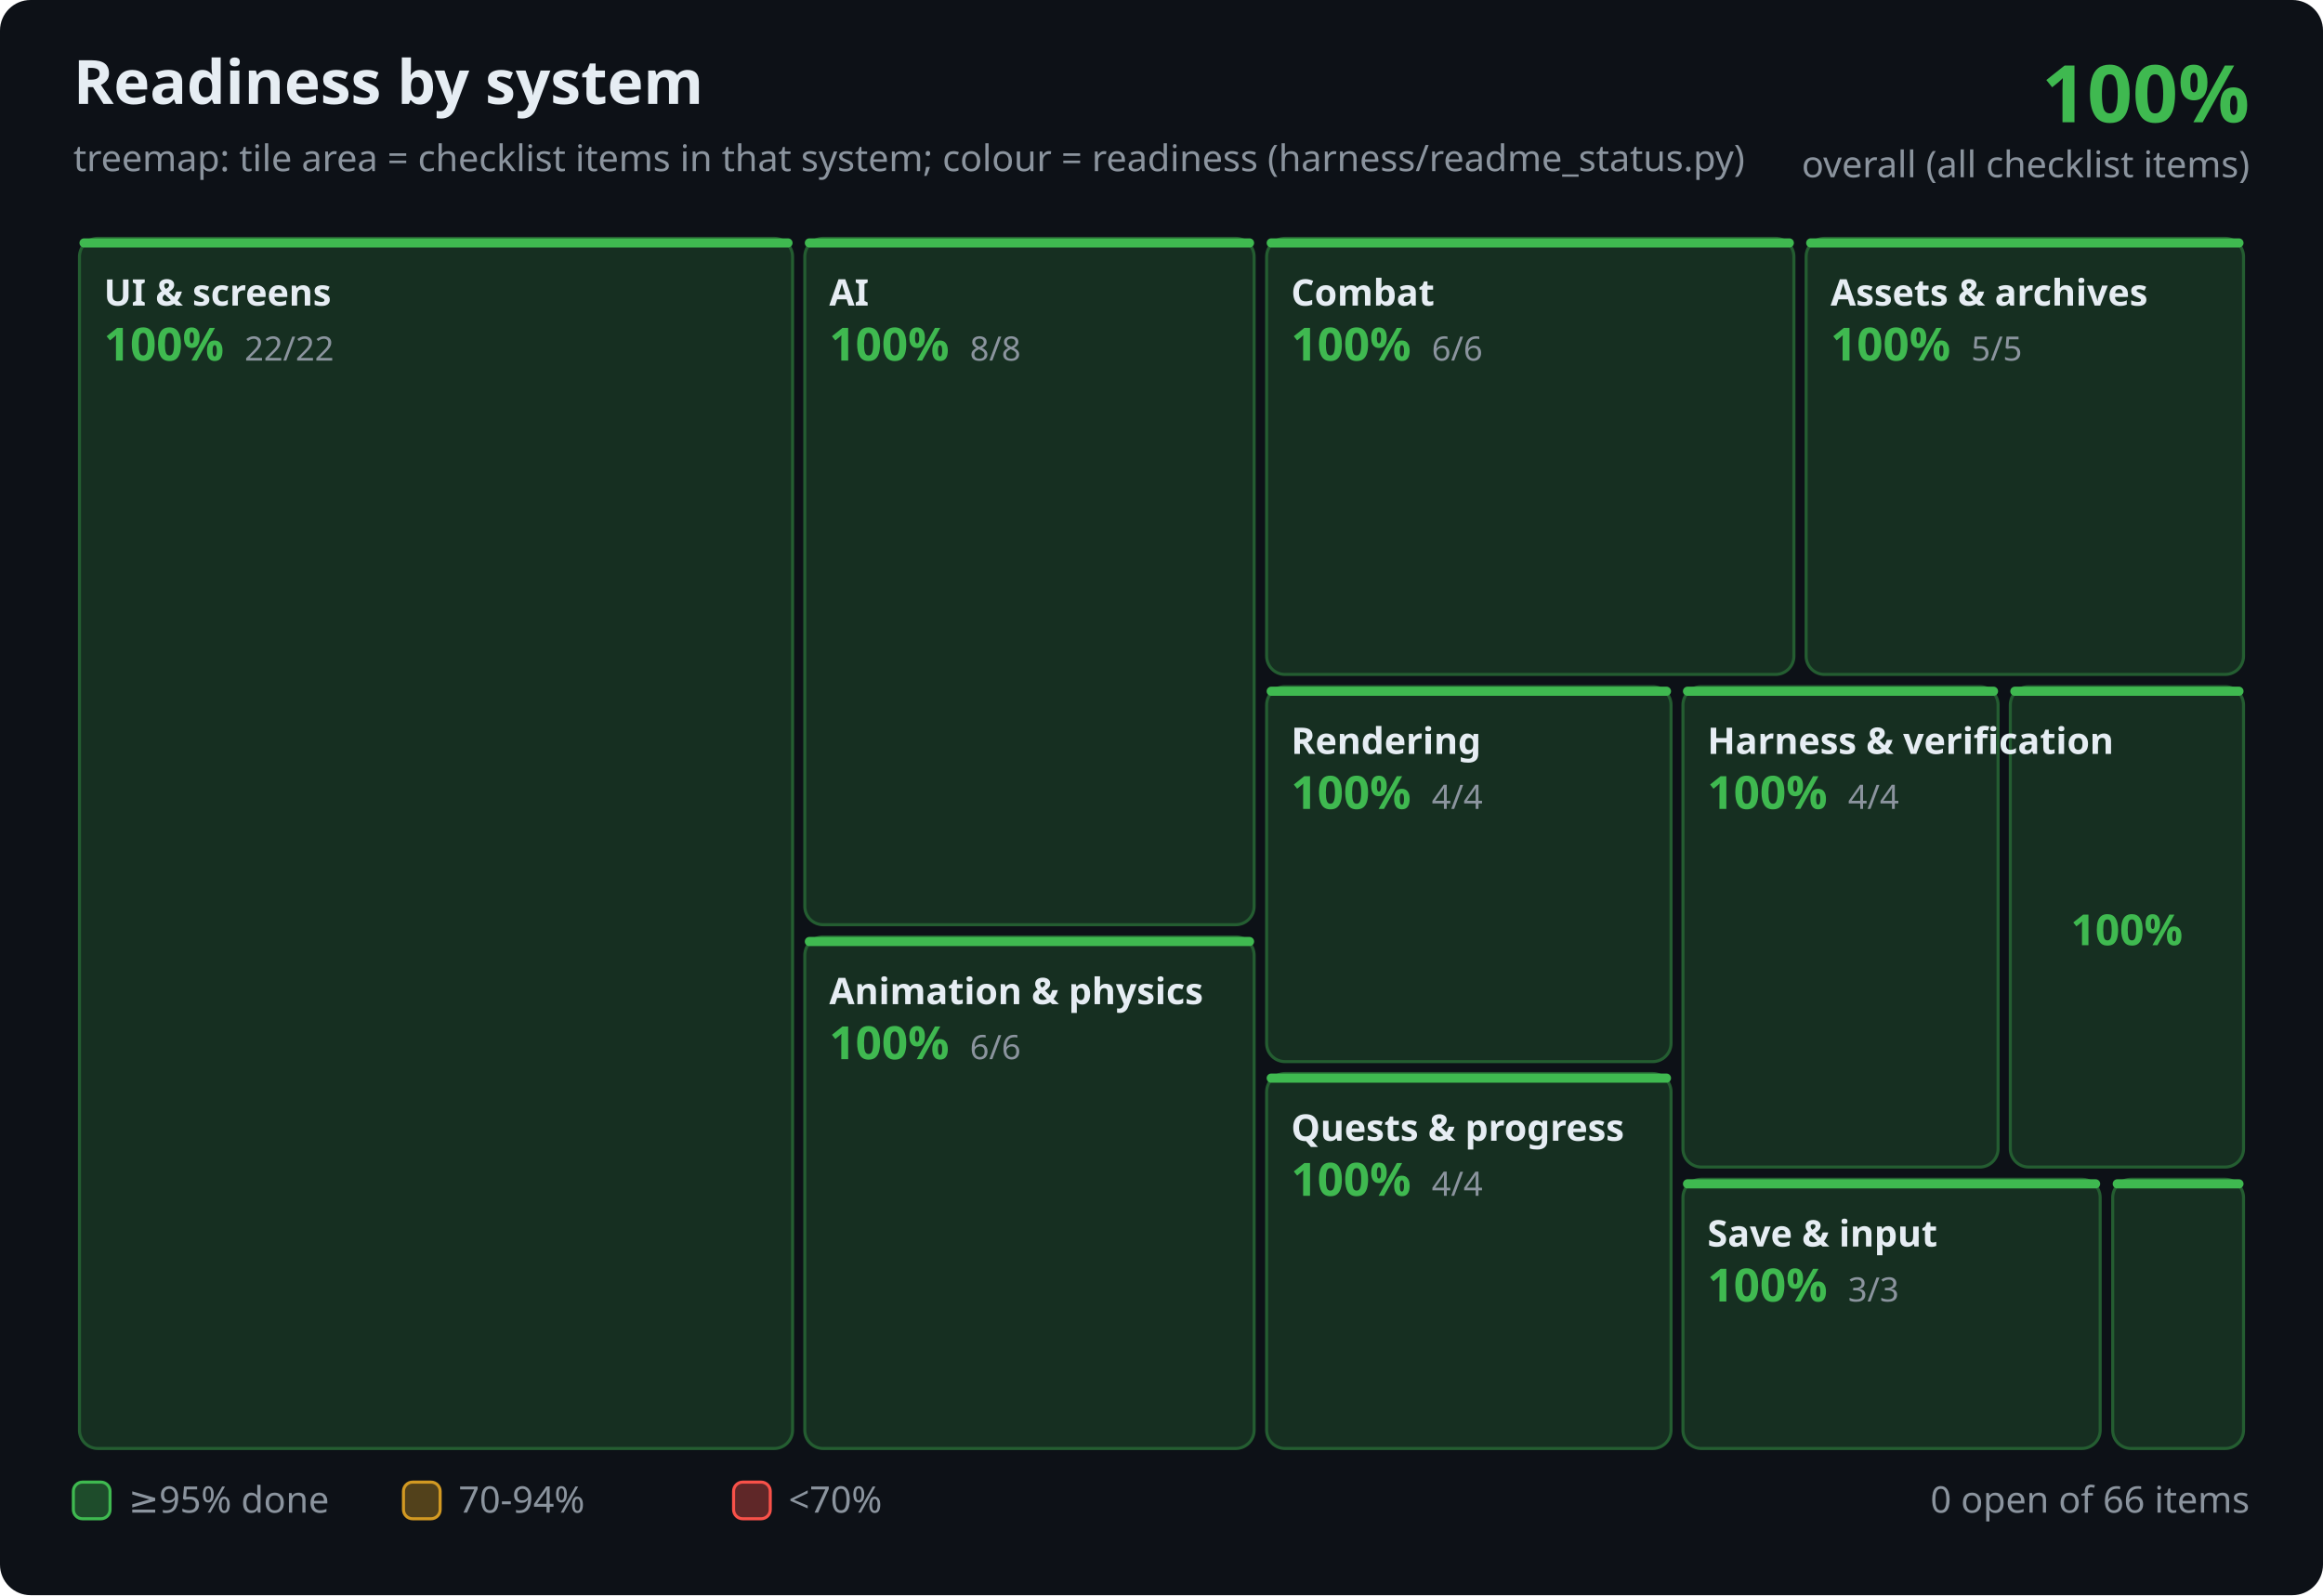
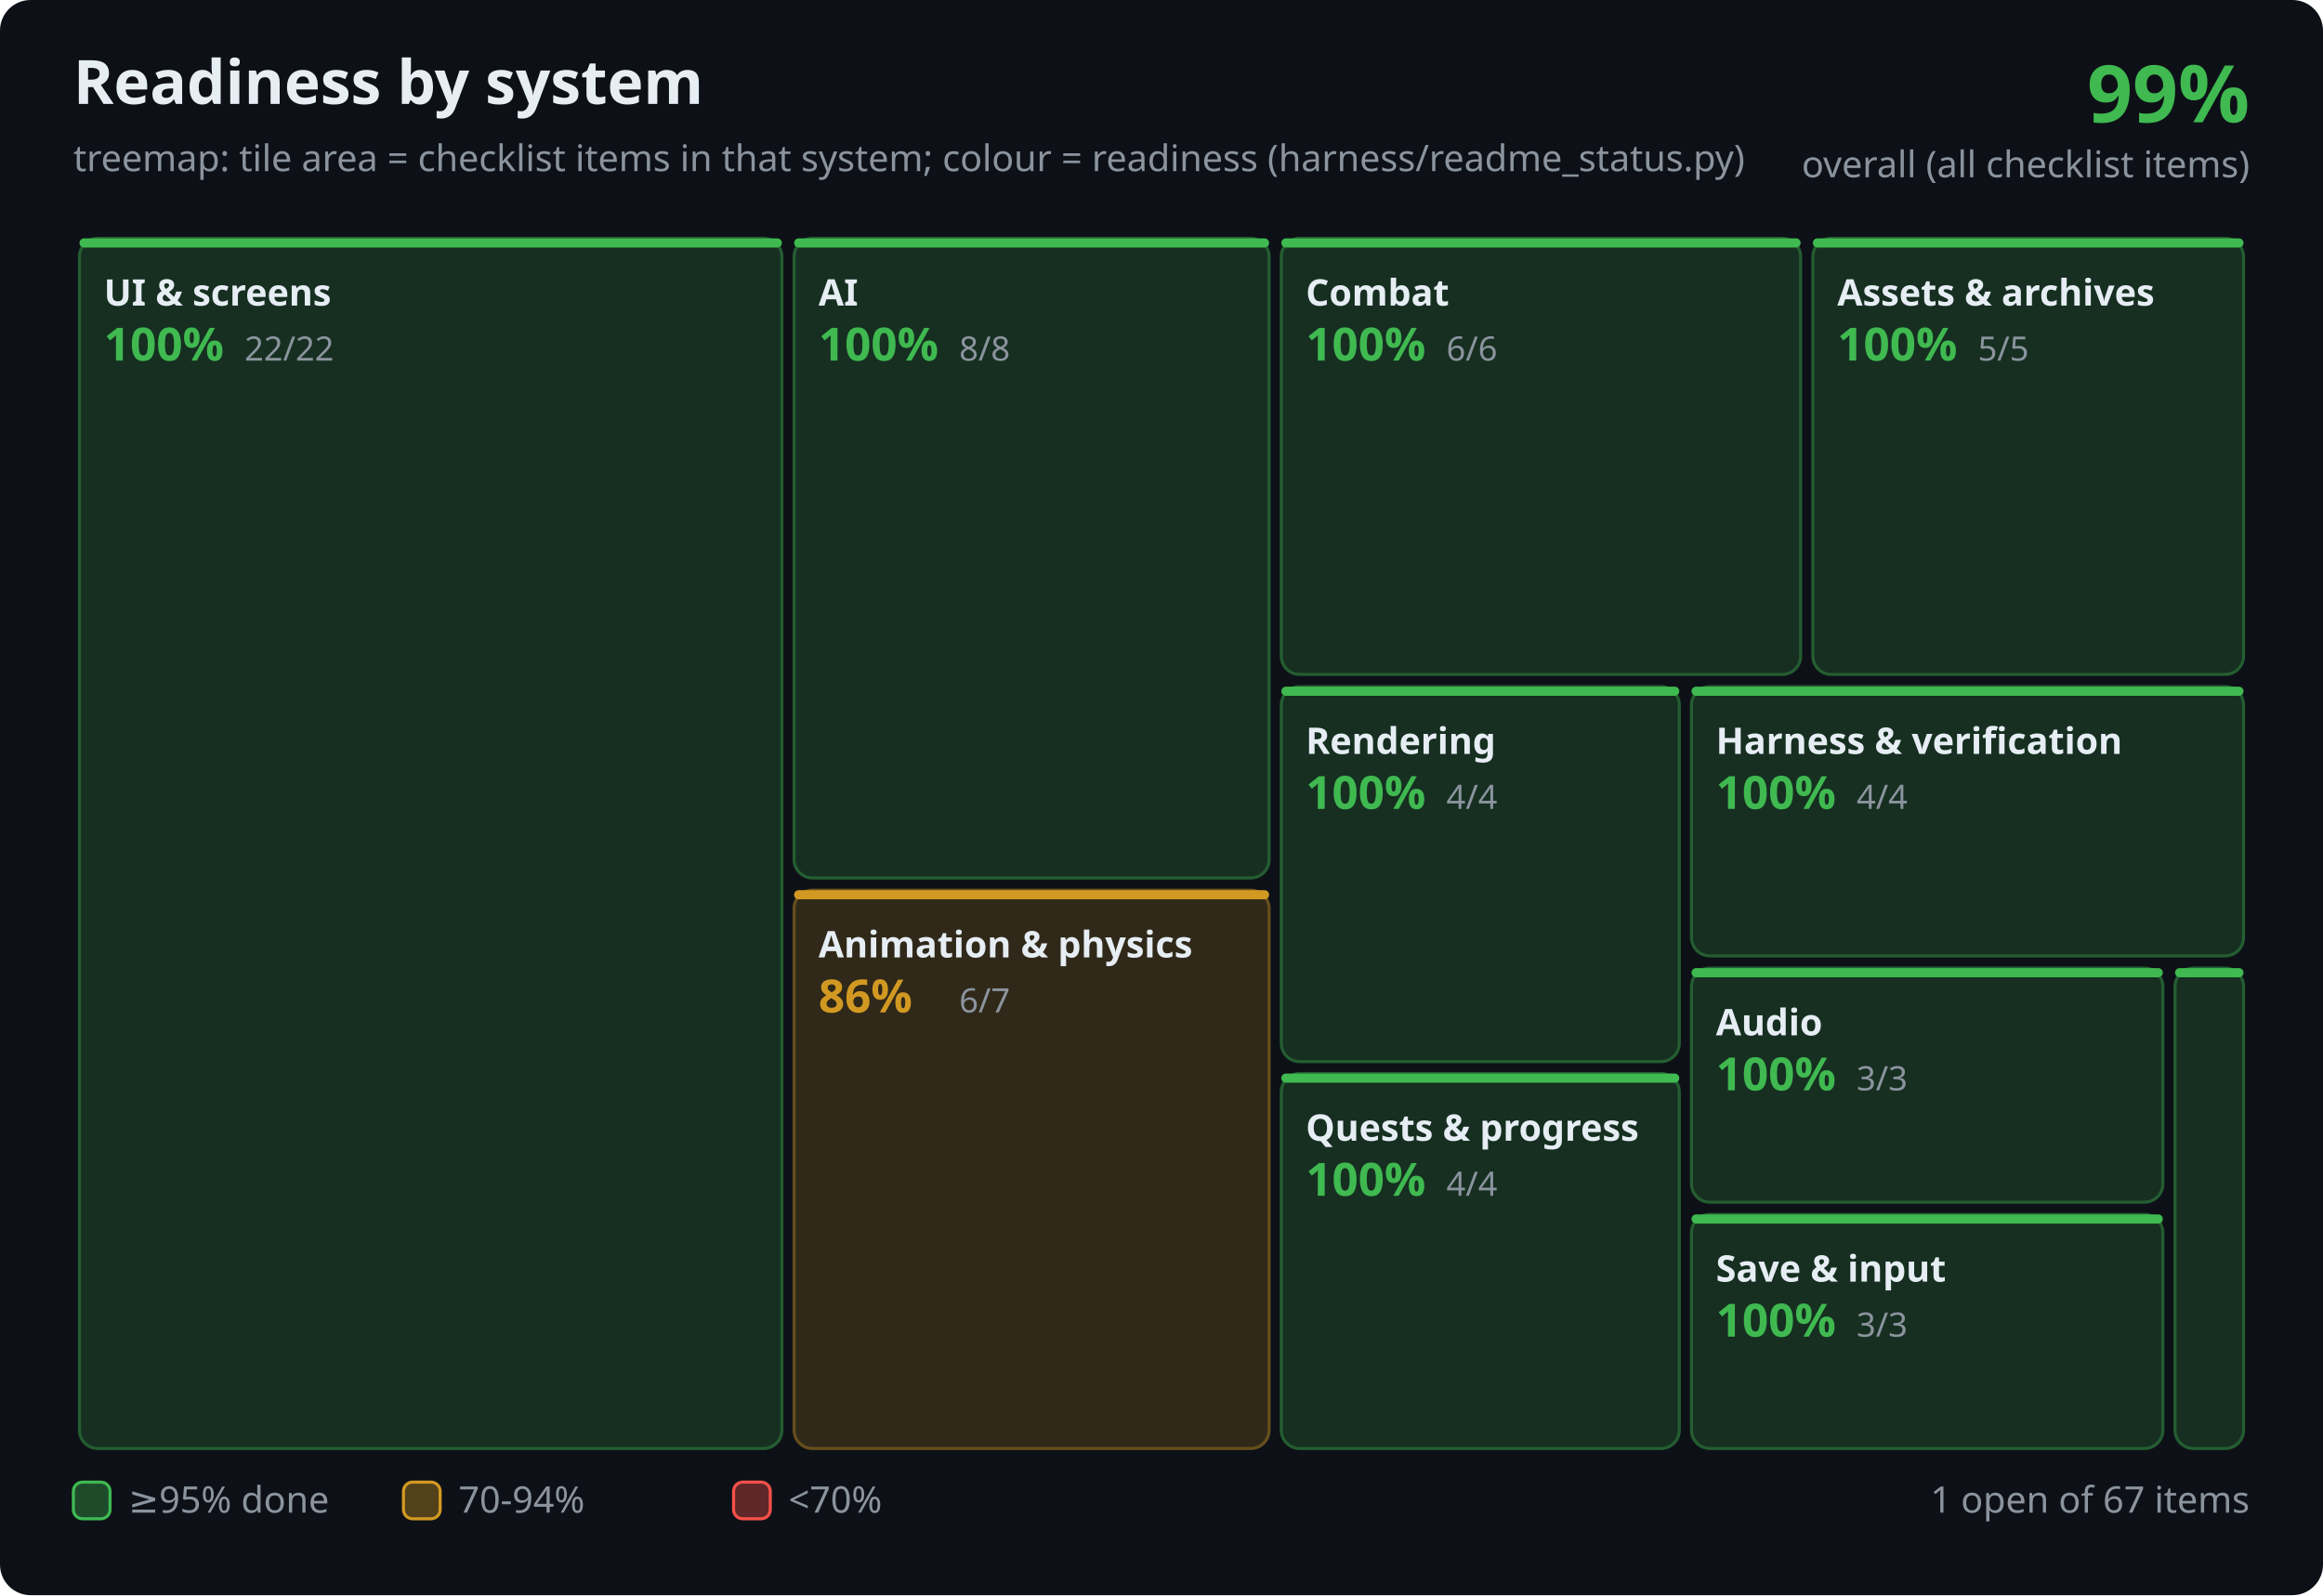
<svg xmlns="http://www.w3.org/2000/svg" width="760" height="522" viewBox="0 0 760 522" font-family="Segoe UI,Ubuntu,sans-serif">
  <rect width="760" height="522" rx="10" fill="#0d1117" />
  <text x="24" y="34" fill="#e6edf3" font-size="20" font-weight="600">Readiness by system</text>
  <text x="24" y="56" fill="#8b949e" font-size="12">treemap: tile area = checklist items in that system; colour = readiness (harness/readme_status.py)</text>
-   <text x="736" y="40" fill="#3fb950" font-size="26" font-weight="700" text-anchor="end">100%</text>
+   <text x="736" y="40" fill="#3fb950" font-size="26" font-weight="700" text-anchor="end">99%</text>
  <text x="736" y="58" fill="#8b949e" font-size="12" text-anchor="end">overall (all checklist items)</text>
  <g>
-     <rect x="590.9" y="78.0" width="143.1" height="142.7" rx="6" fill="#162f21" stroke="#245d31" />
-     <rect x="590.9" y="78.0" width="143.1" height="3" rx="1.5" fill="#3fb950" />
-     <text x="598.9" y="100.0" fill="#e6edf3" font-size="12" font-weight="600">Assets &amp; archives</text>
-     <text x="598.9" y="118.0" fill="#3fb950" font-size="15" font-weight="700">100%</text>
-     <text x="644.9" y="118.0" fill="#8b949e" font-size="11">5/5</text>
+     <rect x="593.1" y="78.0" width="140.9" height="142.7" rx="6" fill="#162f21" stroke="#245d31" />
+     <rect x="593.1" y="78.0" width="140.9" height="3" rx="1.5" fill="#3fb950" />
+     <text x="601.1" y="100.0" fill="#e6edf3" font-size="12" font-weight="600">Assets &amp; archives</text>
+     <text x="601.1" y="118.0" fill="#3fb950" font-size="15" font-weight="700">100%</text>
+     <text x="647.1" y="118.0" fill="#8b949e" font-size="11">5/5</text>
  </g>
  <g>
-     <rect x="414.4" y="224.7" width="132.3" height="122.7" rx="6" fill="#162f21" stroke="#245d31" />
-     <rect x="414.4" y="224.7" width="132.3" height="3" rx="1.5" fill="#3fb950" />
-     <text x="422.4" y="246.7" fill="#e6edf3" font-size="12" font-weight="600">Rendering</text>
-     <text x="422.4" y="264.7" fill="#3fb950" font-size="15" font-weight="700">100%</text>
-     <text x="468.4" y="264.7" fill="#8b949e" font-size="11">4/4</text>
+     <rect x="419.2" y="224.7" width="130.2" height="122.7" rx="6" fill="#162f21" stroke="#245d31" />
+     <rect x="419.2" y="224.7" width="130.2" height="3" rx="1.5" fill="#3fb950" />
+     <text x="427.2" y="246.7" fill="#e6edf3" font-size="12" font-weight="600">Rendering</text>
+     <text x="427.2" y="264.7" fill="#3fb950" font-size="15" font-weight="700">100%</text>
+     <text x="473.2" y="264.7" fill="#8b949e" font-size="11">4/4</text>
  </g>
  <g>
-     <rect x="263.3" y="306.6" width="147.0" height="167.4" rx="6" fill="#162f21" stroke="#245d31" />
-     <rect x="263.3" y="306.6" width="147.0" height="3" rx="1.5" fill="#3fb950" />
-     <text x="271.3" y="328.6" fill="#e6edf3" font-size="12" font-weight="600">Animation &amp; physics</text>
-     <text x="271.3" y="346.6" fill="#3fb950" font-size="15" font-weight="700">100%</text>
-     <text x="317.3" y="346.6" fill="#8b949e" font-size="11">6/6</text>
+     <rect x="259.8" y="291.3" width="155.4" height="182.7" rx="6" fill="#302919" stroke="#664e1c" />
+     <rect x="259.8" y="291.3" width="155.4" height="3" rx="1.5" fill="#d29922" />
+     <text x="267.8" y="313.3" fill="#e6edf3" font-size="12" font-weight="600">Animation &amp; physics</text>
+     <text x="267.8" y="331.3" fill="#d29922" font-size="15" font-weight="700">86%</text>
+     <text x="313.8" y="331.3" fill="#8b949e" font-size="11">6/7</text>
  </g>
  <g>
-     <rect x="414.4" y="78.0" width="172.5" height="142.7" rx="6" fill="#162f21" stroke="#245d31" />
-     <rect x="414.4" y="78.0" width="172.5" height="3" rx="1.5" fill="#3fb950" />
-     <text x="422.4" y="100.0" fill="#e6edf3" font-size="12" font-weight="600">Combat</text>
-     <text x="422.4" y="118.0" fill="#3fb950" font-size="15" font-weight="700">100%</text>
-     <text x="468.4" y="118.0" fill="#8b949e" font-size="11">6/6</text>
+     <rect x="419.2" y="78.0" width="169.9" height="142.7" rx="6" fill="#162f21" stroke="#245d31" />
+     <rect x="419.2" y="78.0" width="169.9" height="3" rx="1.5" fill="#3fb950" />
+     <text x="427.2" y="100.0" fill="#e6edf3" font-size="12" font-weight="600">Combat</text>
+     <text x="427.2" y="118.0" fill="#3fb950" font-size="15" font-weight="700">100%</text>
+     <text x="473.2" y="118.0" fill="#8b949e" font-size="11">6/6</text>
  </g>
  <g>
-     <rect x="263.3" y="78.0" width="147.0" height="224.6" rx="6" fill="#162f21" stroke="#245d31" />
-     <rect x="263.3" y="78.0" width="147.0" height="3" rx="1.5" fill="#3fb950" />
-     <text x="271.3" y="100.0" fill="#e6edf3" font-size="12" font-weight="600">AI</text>
-     <text x="271.3" y="118.0" fill="#3fb950" font-size="15" font-weight="700">100%</text>
-     <text x="317.3" y="118.0" fill="#8b949e" font-size="11">8/8</text>
+     <rect x="259.8" y="78.0" width="155.4" height="209.3" rx="6" fill="#162f21" stroke="#245d31" />
+     <rect x="259.8" y="78.0" width="155.4" height="3" rx="1.5" fill="#3fb950" />
+     <text x="267.8" y="100.0" fill="#e6edf3" font-size="12" font-weight="600">AI</text>
+     <text x="267.8" y="118.0" fill="#3fb950" font-size="15" font-weight="700">100%</text>
+     <text x="313.8" y="118.0" fill="#8b949e" font-size="11">8/8</text>
  </g>
  <g>
-     <rect x="26.0" y="78.0" width="233.3" height="396.0" rx="6" fill="#162f21" stroke="#245d31" />
-     <rect x="26.0" y="78.0" width="233.3" height="3" rx="1.5" fill="#3fb950" />
+     <rect x="26.0" y="78.0" width="229.8" height="396.0" rx="6" fill="#162f21" stroke="#245d31" />
+     <rect x="26.0" y="78.0" width="229.8" height="3" rx="1.5" fill="#3fb950" />
    <text x="34.0" y="100.0" fill="#e6edf3" font-size="12" font-weight="600">UI &amp; screens</text>
    <text x="34.0" y="118.0" fill="#3fb950" font-size="15" font-weight="700">100%</text>
    <text x="80.0" y="118.0" fill="#8b949e" font-size="11">22/22</text>
  </g>
  <g>
-     <rect x="414.4" y="351.3" width="132.3" height="122.7" rx="6" fill="#162f21" stroke="#245d31" />
-     <rect x="414.4" y="351.3" width="132.3" height="3" rx="1.5" fill="#3fb950" />
-     <text x="422.4" y="373.3" fill="#e6edf3" font-size="12" font-weight="600">Quests &amp; progress</text>
-     <text x="422.4" y="391.3" fill="#3fb950" font-size="15" font-weight="700">100%</text>
-     <text x="468.4" y="391.3" fill="#8b949e" font-size="11">4/4</text>
+     <rect x="419.2" y="351.3" width="130.2" height="122.7" rx="6" fill="#162f21" stroke="#245d31" />
+     <rect x="419.2" y="351.3" width="130.2" height="3" rx="1.5" fill="#3fb950" />
+     <text x="427.2" y="373.3" fill="#e6edf3" font-size="12" font-weight="600">Quests &amp; progress</text>
+     <text x="427.2" y="391.3" fill="#3fb950" font-size="15" font-weight="700">100%</text>
+     <text x="473.2" y="391.3" fill="#8b949e" font-size="11">4/4</text>
  </g>
  <g>
-     <rect x="657.7" y="224.7" width="76.3" height="157.2" rx="6" fill="#162f21" stroke="#245d31" />
-     <rect x="657.7" y="224.7" width="76.3" height="3" rx="1.5" fill="#3fb950" />
-     <text x="695.8" y="309.3" fill="#3fb950" font-size="14" font-weight="700" text-anchor="middle">100%</text>
+     <rect x="553.4" y="316.8" width="154.2" height="76.6" rx="6" fill="#162f21" stroke="#245d31" />
+     <rect x="553.4" y="316.8" width="154.2" height="3" rx="1.5" fill="#3fb950" />
+     <text x="561.4" y="338.8" fill="#e6edf3" font-size="12" font-weight="600">Audio</text>
+     <text x="561.4" y="356.8" fill="#3fb950" font-size="15" font-weight="700">100%</text>
+     <text x="607.4" y="356.8" fill="#8b949e" font-size="11">3/3</text>
  </g>
  <g>
-     <rect x="550.6" y="385.9" width="136.5" height="88.1" rx="6" fill="#162f21" stroke="#245d31" />
-     <rect x="550.6" y="385.9" width="136.5" height="3" rx="1.5" fill="#3fb950" />
-     <text x="558.6" y="407.9" fill="#e6edf3" font-size="12" font-weight="600">Save &amp; input</text>
-     <text x="558.6" y="425.9" fill="#3fb950" font-size="15" font-weight="700">100%</text>
-     <text x="604.6" y="425.9" fill="#8b949e" font-size="11">3/3</text>
+     <rect x="553.4" y="397.4" width="154.2" height="76.6" rx="6" fill="#162f21" stroke="#245d31" />
+     <rect x="553.4" y="397.4" width="154.2" height="3" rx="1.5" fill="#3fb950" />
+     <text x="561.4" y="419.4" fill="#e6edf3" font-size="12" font-weight="600">Save &amp; input</text>
+     <text x="561.4" y="437.4" fill="#3fb950" font-size="15" font-weight="700">100%</text>
+     <text x="607.4" y="437.4" fill="#8b949e" font-size="11">3/3</text>
  </g>
  <g>
-     <rect x="691.2" y="385.9" width="42.8" height="88.1" rx="6" fill="#162f21" stroke="#245d31" />
-     <rect x="691.2" y="385.9" width="42.8" height="3" rx="1.5" fill="#3fb950" />
+     <rect x="711.6" y="316.8" width="22.4" height="157.2" rx="6" fill="#162f21" stroke="#245d31" />
+     <rect x="711.6" y="316.8" width="22.4" height="3" rx="1.5" fill="#3fb950" />
  </g>
  <g>
-     <rect x="550.6" y="224.7" width="103.1" height="157.2" rx="6" fill="#162f21" stroke="#245d31" />
-     <rect x="550.6" y="224.7" width="103.1" height="3" rx="1.5" fill="#3fb950" />
-     <text x="558.6" y="246.7" fill="#e6edf3" font-size="12" font-weight="600">Harness &amp; verification</text>
-     <text x="558.6" y="264.7" fill="#3fb950" font-size="15" font-weight="700">100%</text>
-     <text x="604.6" y="264.7" fill="#8b949e" font-size="11">4/4</text>
+     <rect x="553.4" y="224.7" width="180.6" height="88.1" rx="6" fill="#162f21" stroke="#245d31" />
+     <rect x="553.4" y="224.7" width="180.6" height="3" rx="1.5" fill="#3fb950" />
+     <text x="561.4" y="246.7" fill="#e6edf3" font-size="12" font-weight="600">Harness &amp; verification</text>
+     <text x="561.4" y="264.7" fill="#3fb950" font-size="15" font-weight="700">100%</text>
+     <text x="607.4" y="264.7" fill="#8b949e" font-size="11">4/4</text>
  </g>
  <rect x="24" y="485" width="12" height="12" rx="3" fill="#1e4c2b" stroke="#3fb950" />
  <text x="42" y="495" fill="#8b949e" font-size="12">≥95% done</text>
  <rect x="132" y="485" width="12" height="12" rx="3" fill="#52411b" stroke="#d29922" />
  <text x="150" y="495" fill="#8b949e" font-size="12">70-94%</text>
  <rect x="240" y="485" width="12" height="12" rx="3" fill="#5f2728" stroke="#f85149" />
  <text x="258" y="495" fill="#8b949e" font-size="12">&lt;70%</text>
-   <text x="736" y="495" fill="#8b949e" font-size="12" text-anchor="end">0 open of 66 items</text>
+   <text x="736" y="495" fill="#8b949e" font-size="12" text-anchor="end">1 open of 67 items</text>
</svg>
